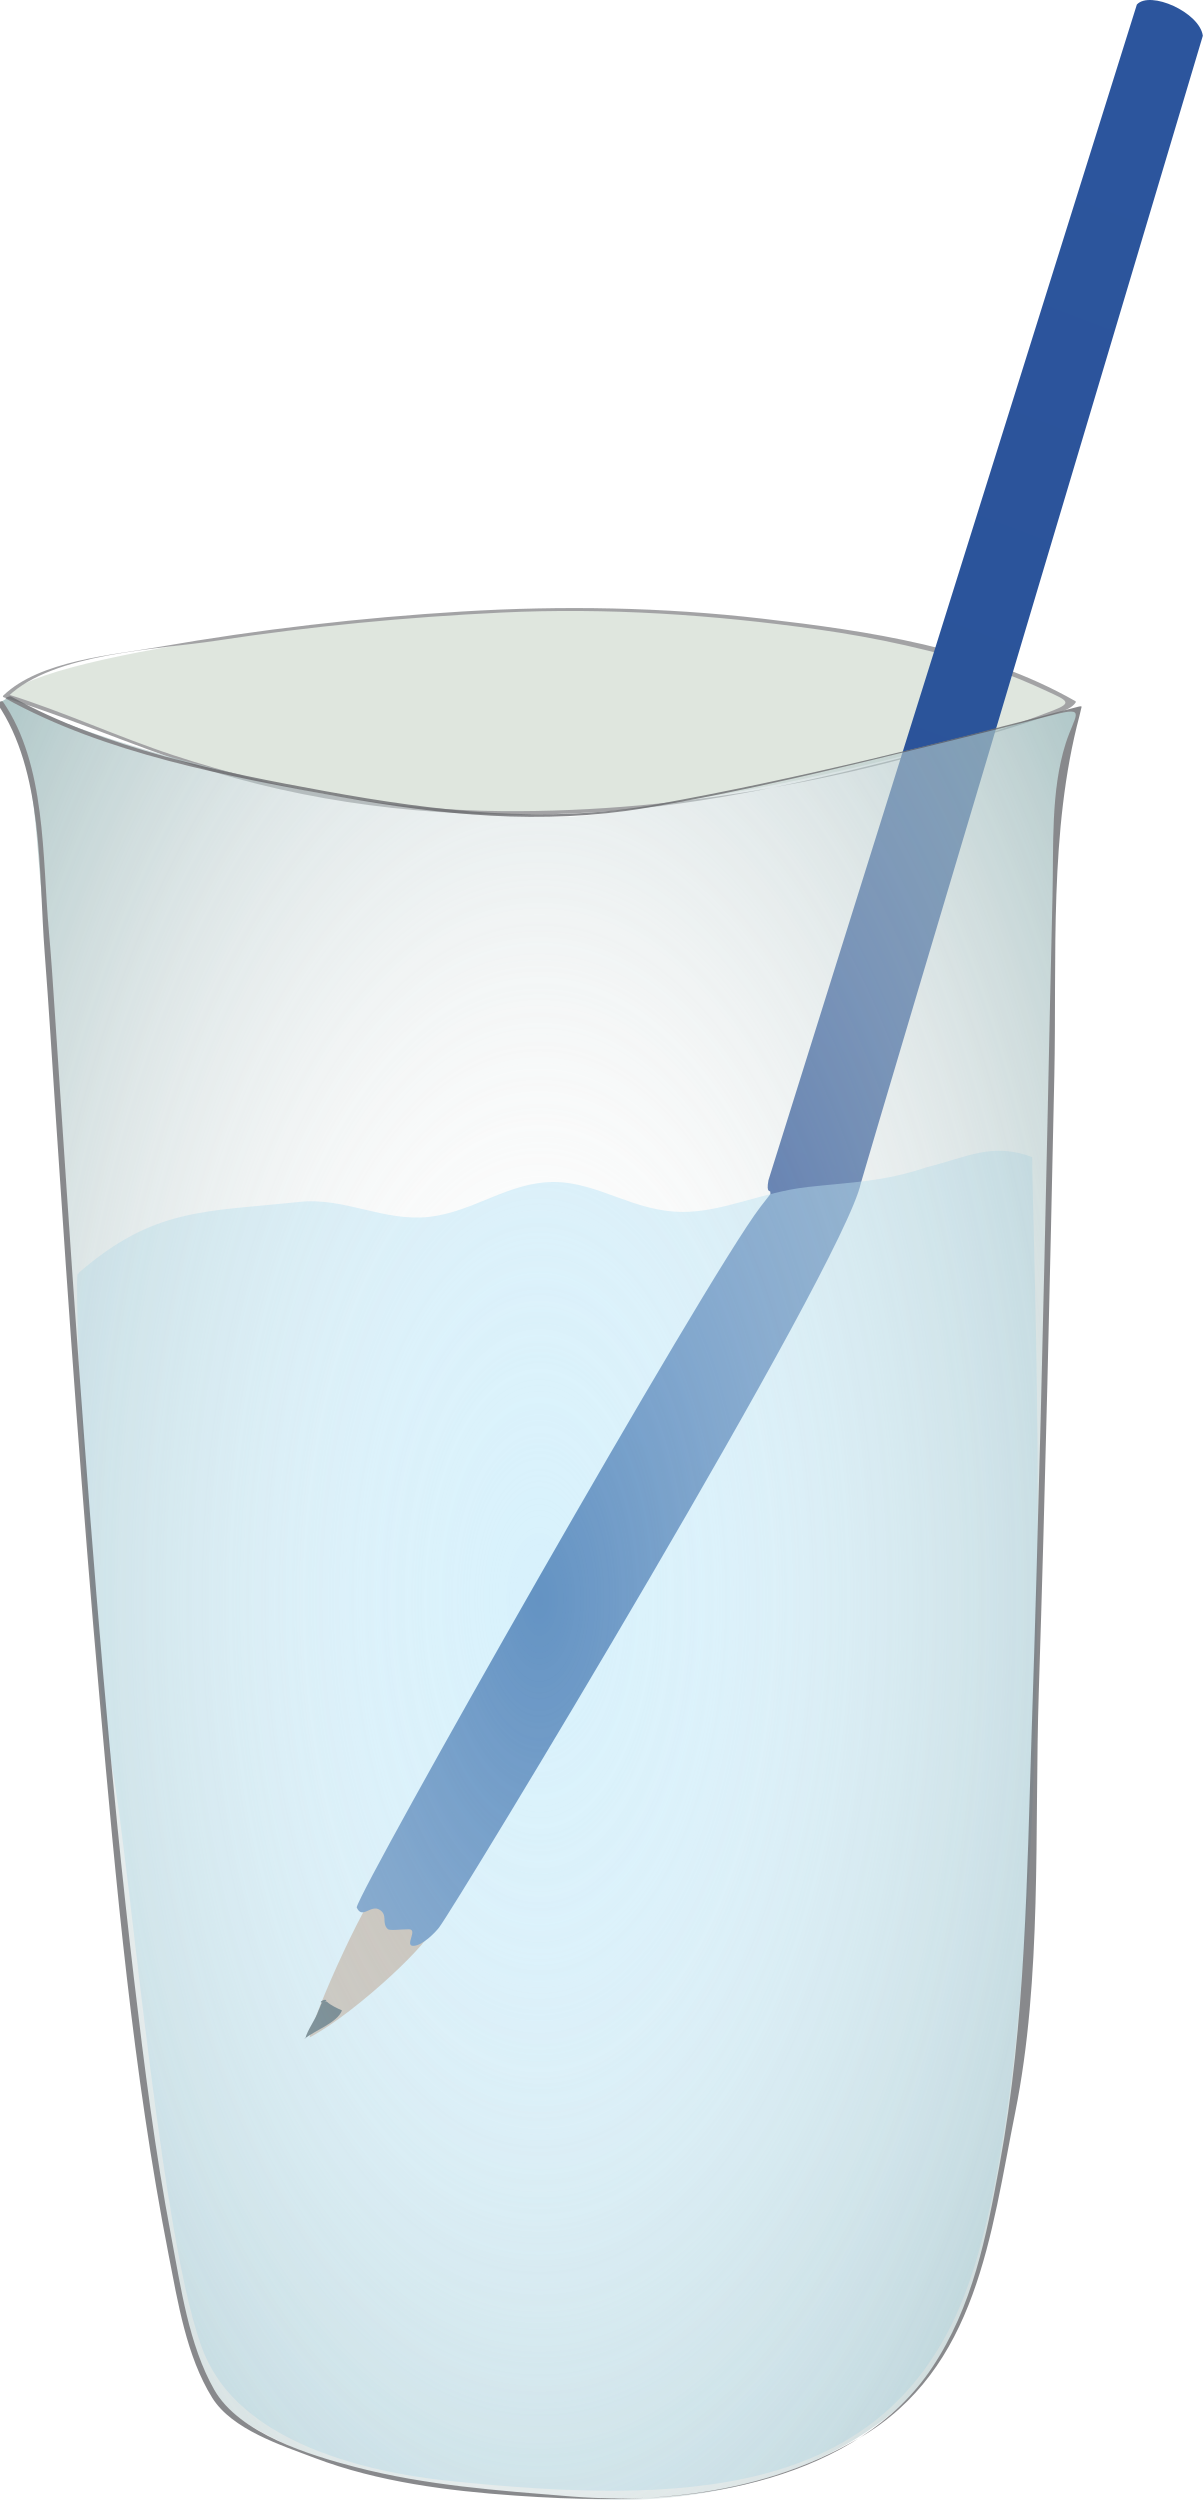
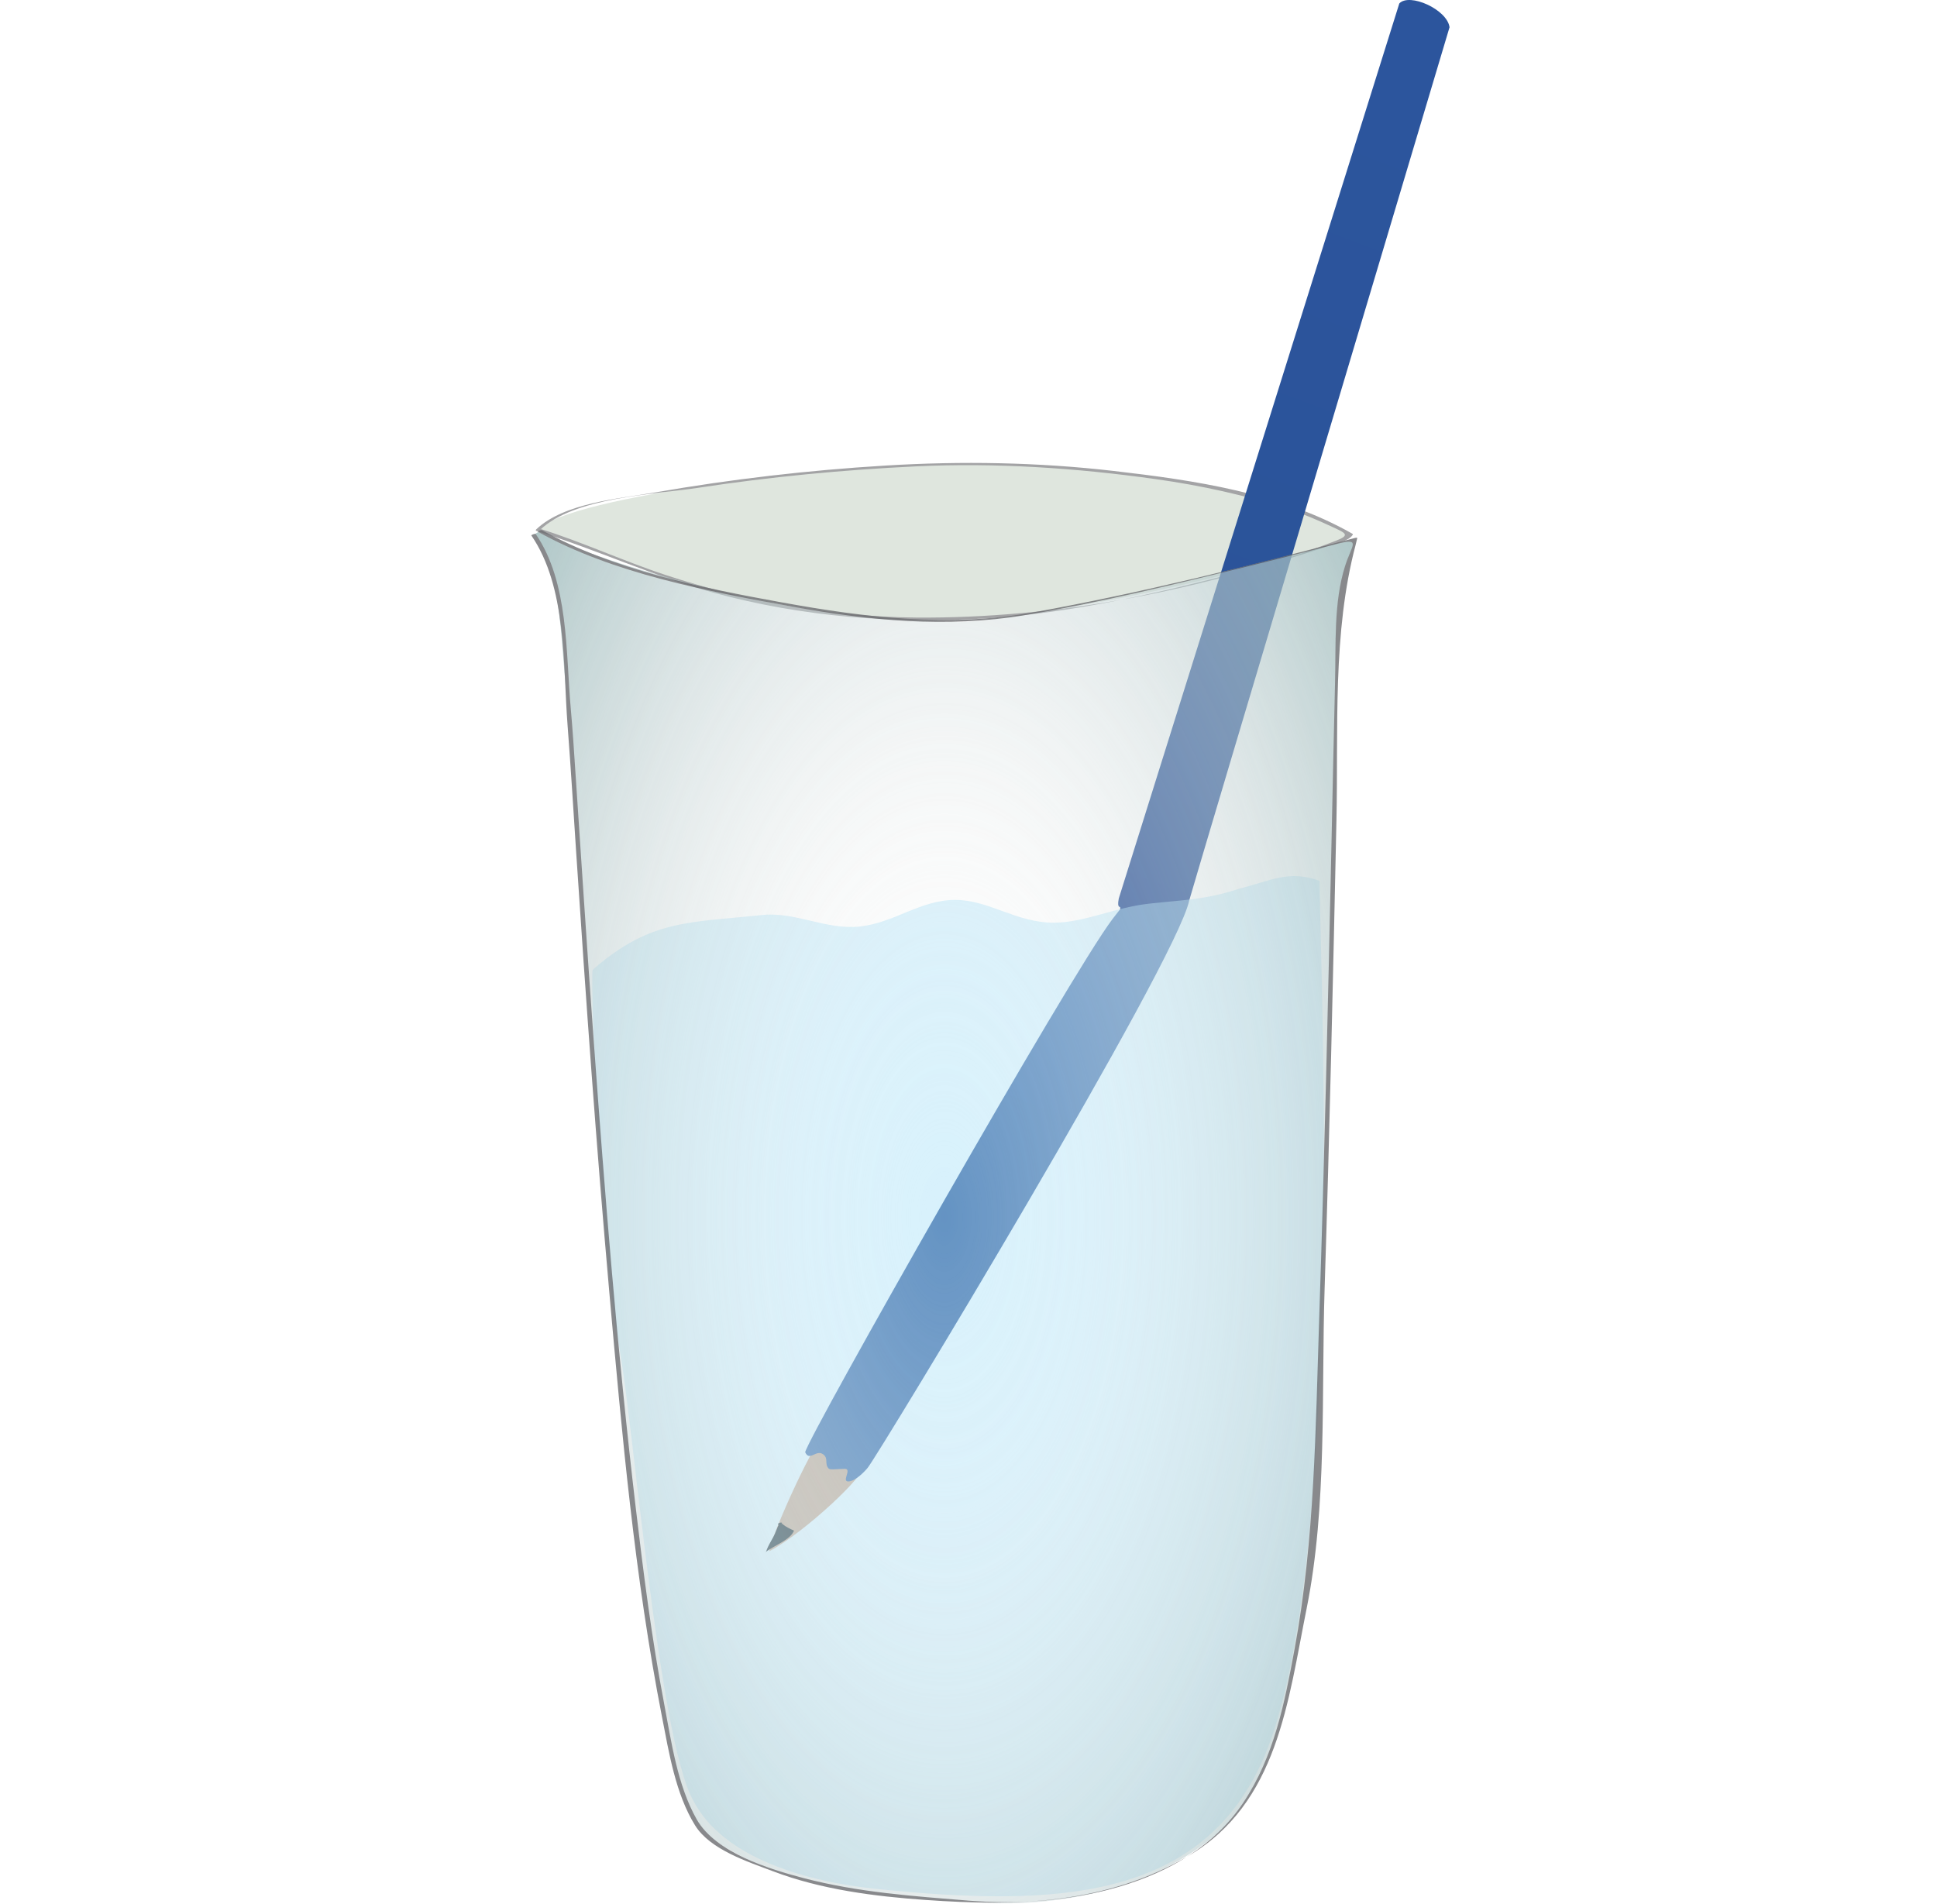
- <svg xmlns="http://www.w3.org/2000/svg" version="1.1" id="Layer_1" x="0px" y="0px" width="99.307px" height="206.402px" viewBox="0 0 99.307 206.402" enable-background="new 0 0 99.307 206.402" xml:space="preserve">
+ <svg xmlns="http://www.w3.org/2000/svg" version="1.1" id="Layer_1" x="0px" y="0px" width="210px" height="206.402px" viewBox="-57.846 0 210 206.402" enable-background="new -57.846 0 210 206.402" xml:space="preserve">
  <g opacity="0.63">
-     <path fill="#CCD7CB" d="M0.481,57.449c3.293-3.705,32.796-7.135,45.97-7.135c15.238,0,33.483,2.47,42.128,7.684   c0,0.823-25.799,8.508-41.854,9.057C21.901,67.902,8.714,59.919,0.481,57.449" />
+     <path fill="#CCD7CB" d="M0.481,57.449c3.293-3.705,32.796-7.135,45.971-7.135c15.237,0,33.482,2.47,42.128,7.684   c0,0.823-25.8,8.508-41.854,9.058C21.901,67.902,8.714,59.919,0.481,57.449" />
    <g>
-       <path fill="#6D6E71" d="M0.675,57.489c3.759-3.594,12.381-3.86,17.184-4.593c7.797-1.19,15.683-1.945,23.56-2.322    c8.692-0.416,17.446,0.173,26.054,1.385c4.889,0.688,9.73,1.745,14.427,3.27c1.565,0.508,3.076,1.154,4.566,1.847    c1.588,0.738,2.159,0.934,0.472,1.582c-14.095,5.412-30.464,8.437-45.51,8.309c-9.214-0.079-18.322-1.728-27.06-4.598    C9.73,60.845,5.289,58.77,0.629,57.318c-0.152-0.048-0.567,0.177-0.296,0.262c6.48,2.02,12.626,4.89,19.192,6.692    c9.575,2.628,19.694,3.408,29.582,2.786c9.304-0.585,18.596-2.737,27.594-5.073c3.119-0.81,6.245-1.669,9.291-2.727    c0.715-0.249,2.353-0.527,2.812-1.256c0.032-0.051,0.019-0.093-0.032-0.122c-7.759-4.427-17.115-5.794-25.854-6.806    c-8.225-0.952-16.512-1.087-24.77-0.587c-8.361,0.506-16.723,1.474-24.974,2.916C9.298,54.082,3.311,54.52,0.287,57.41    C0.083,57.604,0.561,57.598,0.675,57.489L0.675,57.489z" />
+       <path fill="#6D6E71" d="M0.675,57.489c3.759-3.594,12.381-3.86,17.184-4.593c7.797-1.19,15.684-1.945,23.561-2.322    c8.691-0.416,17.446,0.173,26.054,1.385c4.889,0.688,9.73,1.745,14.427,3.271c1.565,0.508,3.076,1.153,4.566,1.847    c1.588,0.738,2.159,0.935,0.472,1.582c-14.095,5.412-30.464,8.438-45.51,8.309c-9.214-0.078-18.322-1.728-27.06-4.598    C9.73,60.845,5.289,58.77,0.629,57.318c-0.152-0.048-0.567,0.177-0.296,0.262c6.479,2.021,12.626,4.891,19.191,6.692    C29.1,66.9,39.219,67.68,49.107,67.058c9.305-0.585,18.597-2.737,27.595-5.073c3.118-0.811,6.244-1.669,9.291-2.728    c0.715-0.248,2.353-0.526,2.812-1.256c0.032-0.051,0.019-0.093-0.032-0.122c-7.759-4.427-17.114-5.794-25.854-6.806    c-8.226-0.952-16.513-1.087-24.771-0.587c-8.36,0.506-16.723,1.474-24.974,2.916C9.298,54.082,3.311,54.52,0.287,57.41    C0.083,57.604,0.561,57.598,0.675,57.489L0.675,57.489z" />
    </g>
  </g>
  <g>
    <g>
-       <path fill="#D79B76" d="M25.567,168.211c0.159-1.697,5.288-12.963,6.099-12.683c0.54,0.183,1.654,2.227,2.094,2.618    c0.511,0.449,1.197,0.745,1.817,1.048C36.17,159.76,29.48,166.141,25.567,168.211" />
+       <path fill="#D79B76" d="M25.567,168.211c0.159-1.696,5.288-12.963,6.1-12.683c0.54,0.183,1.653,2.227,2.094,2.618    c0.511,0.449,1.197,0.745,1.817,1.048C36.17,159.76,29.48,166.141,25.567,168.211" />
    </g>
    <g>
      <g>
-         <path d="M26.613,165.339c0.154,0,0.523-0.234,0.199-0.234C26.658,165.104,26.289,165.339,26.613,165.339L26.613,165.339z" />
+         <path d="M26.613,165.339c0.154,0,0.523-0.233,0.199-0.233C26.658,165.104,26.289,165.339,26.613,165.339L26.613,165.339z" />
      </g>
    </g>
    <g>
-       <path d="M26.713,165.222c-0.237,0.16-0.257,0.484-0.413,0.765c-0.278,0.811-0.89,1.534-1.105,2.338l0,0l-0.063,0.01    c0.811-0.688,2.723-1.331,3.102-2.35c-0.414-0.2-0.892-0.396-1.259-0.734" />
+       <path d="M26.713,165.222c-0.237,0.159-0.257,0.483-0.413,0.765c-0.278,0.811-0.89,1.534-1.105,2.338l0,0l-0.062,0.01    c0.811-0.688,2.723-1.331,3.102-2.35c-0.414-0.2-0.892-0.396-1.259-0.734" />
    </g>
    <g>
-       <linearGradient id="SVGID_1_" gradientUnits="userSpaceOnUse" x1="41.548" y1="148.753" x2="103.993" y2="17.7" gradientTransform="matrix(0.9966 -0.0824 0.0824 0.9966 -9.9295 0.0766)">
+       <linearGradient id="SVGID_1_" gradientUnits="userSpaceOnUse" x1="24.319" y1="27.609" x2="86.764" y2="158.663" gradientTransform="matrix(0.9966 -0.0824 -0.0824 -0.9966 21.772 174.4173)">
        <stop offset="0" style="stop-color:#2A5195" />
        <stop offset="1" style="stop-color:#2C559D" />
      </linearGradient>
-       <path fill="url(#SVGID_1_)" d="M93.86,0.375c1.088-1.183,5.186,0.64,5.446,2.579c0,0-27.442,91.889-28.225,94.702    c-1.413,6.771-33.402,59.607-34.832,61.482c-0.274,0.36-1.348,1.499-2.119,1.513c-0.77,0.019,0.42-1.378-0.377-1.367    c-0.776,0.006-1.583,0.129-1.745-0.022c-0.52-0.499,0.034-1.148-0.665-1.589c-0.741-0.47-1.435,0.836-1.896-0.196    c0.35-1.721,28.726-51.794,33.331-57.83c1.143-1.496,0.771-0.928,0.822-1.185c0.053-0.258-0.38,0.161-0.154-1.028" />
+       <path fill="url(#SVGID_1_)" d="M93.86,0.375c1.088-1.183,5.187,0.641,5.446,2.579c0,0-27.442,91.89-28.225,94.702    c-1.413,6.771-33.402,59.607-34.832,61.482c-0.274,0.359-1.349,1.499-2.119,1.513c-0.771,0.019,0.42-1.378-0.377-1.367    c-0.776,0.006-1.583,0.129-1.745-0.021c-0.521-0.499,0.034-1.148-0.665-1.59c-0.741-0.47-1.435,0.836-1.896-0.195    c0.351-1.722,28.727-51.794,33.331-57.83c1.144-1.496,0.771-0.928,0.822-1.186c0.053-0.258-0.38,0.161-0.154-1.027" />
    </g>
  </g>
  <g opacity="0.46">
-     <path fill="#A8E0F9" d="M6.519,105.066c6.174-5.352,10.359-5.009,18.181-5.833c3.705-0.41,6.999,1.647,10.704,1.236   c3.705-0.412,6.587-2.883,10.292-2.883s6.586,2.471,10.704,2.471c3.293,0,6.587-1.647,10.291-2.058   c3.706-0.413,6.176-0.413,9.881-1.646c3.293-0.823,5.352-2.06,8.646-0.823c0,7.409,2.95,73.896-5.97,94.892   c-6.709,15.791-22.848,16.399-42.128,14.408c-7.069-0.73-16.604-3.157-19.896-9.743c-3.705-6.998-6.477-41.435-7.959-49.126   c-2.196-11.391-3.225-42.401-2.813-40.755" />
+     <path fill="#A8E0F9" d="M6.519,105.066c6.174-5.353,10.359-5.009,18.182-5.833c3.704-0.41,6.999,1.646,10.703,1.236   c3.705-0.412,6.588-2.884,10.292-2.884c3.705,0,6.587,2.472,10.704,2.472c3.293,0,6.587-1.647,10.291-2.059   c3.706-0.413,6.177-0.413,9.881-1.646c3.294-0.823,5.353-2.061,8.646-0.823c0,7.409,2.95,73.896-5.97,94.892   C72.539,206.213,56.4,206.821,37.12,204.83c-7.069-0.729-16.604-3.157-19.896-9.743c-3.705-6.998-6.477-41.435-7.959-49.126   c-2.196-11.391-3.225-42.4-2.812-40.755" />
  </g>
  <g opacity="0.81">
-     <radialGradient id="SVGID_2_" cx="44.529" cy="131.994" r="61.317" gradientTransform="matrix(1 0 0 2 0 -131.9941)" gradientUnits="userSpaceOnUse">
+     <radialGradient id="SVGID_2_" cx="44.584" cy="171.487" r="61.316" gradientTransform="matrix(1 0 0 -2 -0.0552 474.968)" gradientUnits="userSpaceOnUse">
      <stop offset="0" style="stop-color:#FFFFFF;stop-opacity:0" />
      <stop offset="0.153" style="stop-color:#F6F7F7;stop-opacity:0.157" />
      <stop offset="0.366" style="stop-color:#E4E9E9;stop-opacity:0.376" />
      <stop offset="0.615" style="stop-color:#C7D5D6;stop-opacity:0.63" />
      <stop offset="0.888" style="stop-color:#A2BDBE;stop-opacity:0.91" />
      <stop offset="0.976" style="stop-color:#95B5B6" />
    </radialGradient>
-     <path fill="url(#SVGID_2_)" d="M0,57.998c3.294,4.116,2.882,12.762,3.705,18.114c0.823,5.763,6.176,115.681,14.82,122.678   c7.41,5.764,19.349,6.998,28.406,7.41c8.233,0.823,18.113-0.823,25.112-5.764c9.057-6.174,9.468-16.055,11.526-25.936   c2.059-9.469,3.395-100.212,3.705-104.977c0.618-9.469,0.887-7.077,1.784-11.115c0,0-34.233,9.057-42.883,9.057   c-16.879,0-39.383-6.313-45.49-9.88" />
+     <path fill="url(#SVGID_2_)" d="M0,57.998c3.294,4.116,2.882,12.763,3.705,18.114c0.822,5.763,6.176,115.681,14.819,122.678   c7.41,5.765,19.35,6.998,28.406,7.41c8.233,0.823,18.113-0.823,25.112-5.764c9.057-6.174,9.468-16.056,11.525-25.937   c2.06-9.469,3.396-100.212,3.705-104.977c0.618-9.469,0.888-7.077,1.784-11.115c0,0-34.232,9.057-42.883,9.057   c-16.879,0-39.383-6.312-45.49-9.88" />
    <g>
-       <path fill="#6D6E71" d="M-0.242,58.062c3.85,5.609,3.419,13.946,3.928,20.572c0.355,4.622,0.633,9.25,0.939,13.875    c1.054,15.909,2.183,31.813,3.593,47.695c1.364,15.357,2.749,30.846,5.709,45.994c0.757,3.872,1.468,8.335,3.584,11.749    c1.643,2.65,5.752,3.949,8.477,4.986c5.213,1.983,11.008,2.717,16.539,3.104c10.024,0.702,19.539,0.435,28.435-4.764    c9.73-5.687,10.835-16.831,12.849-26.838c2.244-11.149,1.586-23.406,1.951-34.714c0.547-16.958,0.918-33.921,1.284-50.884    c0.212-9.791-0.45-20.233,2.079-29.748c0.057-0.242,0.114-0.485,0.171-0.727c0.021-0.089-0.22-0.029-0.255-0.02    c-11.518,3.042-23.126,5.953-34.853,8.067c-9.138,1.648-18.176,0.572-27.262-1.078c-8.649-1.57-18.25-3.518-26.012-7.828    c-0.118-0.065-0.5,0.135-0.456,0.159c8.222,4.565,18.452,6.463,27.58,8.12c8.365,1.519,16.74,2.34,25.148,0.943    c8.355-1.389,16.621-3.429,24.841-5.448c3.001-0.737,5.997-1.496,8.989-2.269c2.771-0.717,1.709,0.035,0.967,2.373    c-1.25,3.936-0.986,8.514-1.089,12.643c-0.146,5.853-0.262,11.708-0.389,17.561c-0.37,17.098-0.758,34.196-1.327,51.289    c-0.398,12.001-0.479,24.085-2.662,35.912c-1.088,5.891-2.205,11.645-5.573,16.702c-6.161,9.249-19.568,11.453-29.813,10.62    c-6.047-0.491-11.918-0.895-17.814-2.431c-3.713-0.967-9.565-2.752-11.626-6.374c-2.11-3.71-2.762-8.496-3.547-12.618    c-1.335-7.011-2.231-14.107-3.067-21.192c-2.004-16.993-3.351-34.065-4.591-51.129c-0.689-9.489-1.304-18.983-1.939-28.477    c-0.157-2.349-0.302-4.7-0.513-7.044c-0.55-6.099-0.206-13.688-3.791-18.913C0.166,57.822-0.271,58.021-0.242,58.062    L-0.242,58.062z" />
+       <path fill="#6D6E71" d="M-0.242,58.062c3.85,5.608,3.419,13.945,3.928,20.572c0.355,4.621,0.633,9.249,0.939,13.874    c1.054,15.909,2.183,31.813,3.593,47.695c1.364,15.357,2.749,30.846,5.709,45.994c0.757,3.872,1.468,8.335,3.584,11.749    c1.643,2.65,5.752,3.949,8.477,4.986c5.214,1.982,11.009,2.717,16.539,3.104c10.024,0.702,19.539,0.436,28.436-4.764    c9.729-5.688,10.835-16.831,12.849-26.838c2.244-11.149,1.586-23.406,1.951-34.714c0.547-16.958,0.918-33.922,1.284-50.885    c0.212-9.791-0.45-20.232,2.079-29.748c0.057-0.241,0.113-0.484,0.171-0.727c0.021-0.089-0.22-0.029-0.255-0.021    c-11.519,3.043-23.126,5.953-34.854,8.067c-9.138,1.648-18.176,0.572-27.262-1.078c-8.649-1.569-18.25-3.518-26.012-7.828    c-0.118-0.064-0.5,0.136-0.456,0.159c8.222,4.565,18.452,6.463,27.58,8.12c8.364,1.52,16.739,2.34,25.147,0.943    c8.355-1.39,16.621-3.43,24.841-5.448c3.001-0.737,5.997-1.496,8.989-2.27c2.771-0.717,1.709,0.035,0.967,2.373    c-1.25,3.937-0.985,8.515-1.089,12.644c-0.146,5.853-0.262,11.708-0.389,17.561c-0.37,17.099-0.758,34.196-1.327,51.289    c-0.398,12.001-0.479,24.085-2.662,35.912c-1.088,5.892-2.205,11.646-5.573,16.702c-6.16,9.249-19.567,11.453-29.812,10.62    c-6.047-0.491-11.918-0.896-17.814-2.431c-3.713-0.968-9.564-2.753-11.626-6.374c-2.109-3.71-2.762-8.496-3.547-12.618    c-1.335-7.012-2.23-14.107-3.066-21.192c-2.005-16.993-3.352-34.064-4.592-51.129c-0.688-9.489-1.304-18.983-1.938-28.477    c-0.157-2.35-0.302-4.7-0.513-7.044c-0.551-6.1-0.206-13.688-3.791-18.913C0.166,57.822-0.271,58.021-0.242,58.062L-0.242,58.062z    " />
    </g>
  </g>
</svg>
